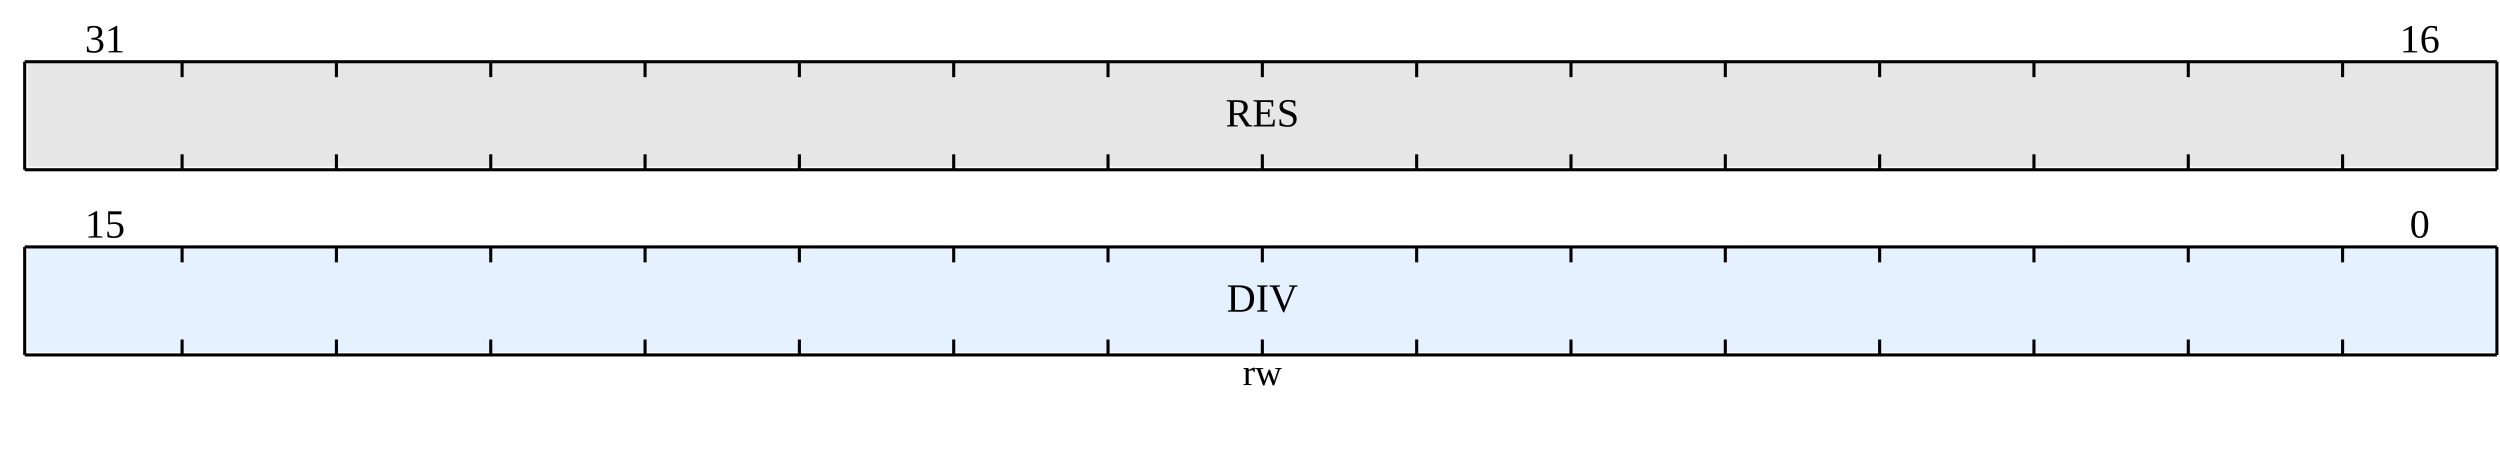
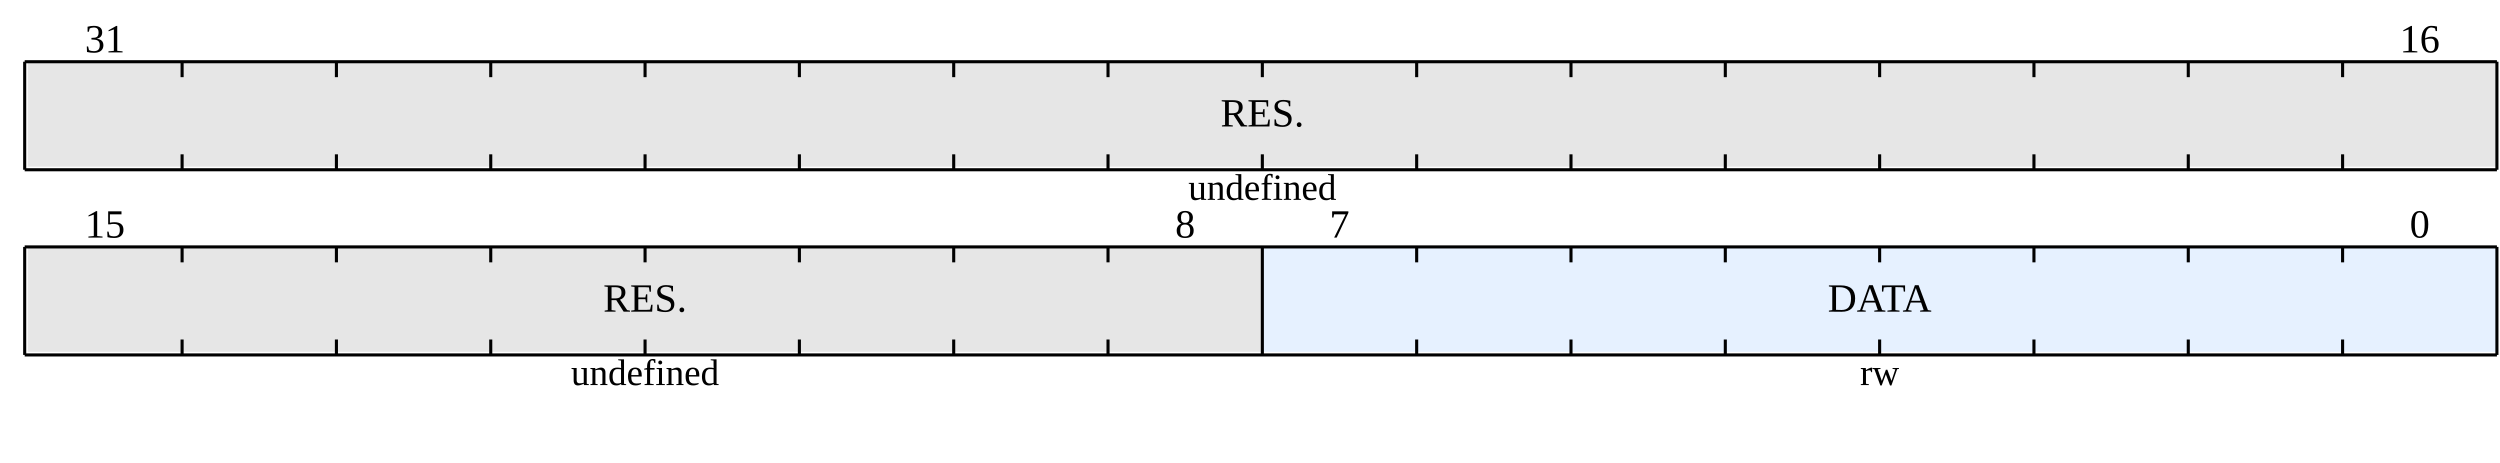
<svg xmlns="http://www.w3.org/2000/svg" width="810" height="150" viewBox="-8 0 810 150">
-   <rect x="1" y="80" width="800" height="34" style="fill:#E6F1FF;" />
+   <rect x="401" y="80" width="400" height="34" style="fill:#E6F1FF;" />
+   <rect x="1" y="80" width="400" height="34" style="fill:#E6E6E6;" />
  <rect x="1" y="20" width="800" height="34" style="fill:#E6E6E6;" />
-   <g transform="translate(401,92)">
-     <text y="6" font-size="13" style="dominant-baseline:middle;text-anchor:middle;">DIV </text>
+   <g transform="translate(601,92)">
+     <text y="6" font-size="13" style="dominant-baseline:middle;text-anchor:middle;">DATA </text>
  </g>
-   <g transform="translate(401,116)">
+   <g transform="translate(601,116)">
    <text y="6" font-size="12" style="dominant-baseline:middle;text-anchor:middle;">rw </text>
  </g>
+   <g transform="translate(201,92)">
+     <text y="6" font-size="13" style="dominant-baseline:middle;text-anchor:middle;">RES. </text>
+   </g>
+   <g transform="translate(201,116)">
+     <text y="6" font-size="12" style="dominant-baseline:middle;text-anchor:middle;">undefined </text>
+   </g>
  <g transform="translate(401,32)">
-     <text y="6" font-size="13" style="dominant-baseline:middle;text-anchor:middle;">RES </text>
+     <text y="6" font-size="13" style="dominant-baseline:middle;text-anchor:middle;">RES. </text>
  </g>
  <g transform="translate(401,56)">
-     <text y="6" font-size="12" style="dominant-baseline:middle;text-anchor:middle;"> </text>
+     <text y="6" font-size="12" style="dominant-baseline:middle;text-anchor:middle;">undefined </text>
+   </g>
+   <g transform="translate(376,68)">
+     <text y="6" font-size="13" style="dominant-baseline:middle;text-anchor:middle;">8 </text>
+   </g>
+   <g transform="translate(426,68)">
+     <text y="6" font-size="13" style="dominant-baseline:middle;text-anchor:middle;">7 </text>
  </g>
  <g transform="translate(-24,68)">
    <text y="6" font-size="13" style="dominant-baseline:middle;text-anchor:middle;">16 </text>
  </g>
  <g transform="translate(26,68)">
    <text y="6" font-size="13" style="dominant-baseline:middle;text-anchor:middle;">15 </text>
  </g>
  <g transform="translate(-24,8)">
    <text y="6" font-size="13" style="dominant-baseline:middle;text-anchor:middle;">32 </text>
  </g>
  <g transform="translate(26,8)">
    <text y="6" font-size="13" style="dominant-baseline:middle;text-anchor:middle;">31 </text>
  </g>
  <line x1="751" y1="80" x2="751" y2="85" stroke="black" stroke-width="1" />
  <line x1="751" y1="115" x2="751" y2="110" stroke="black" stroke-width="1" />
  <line x1="701" y1="80" x2="701" y2="85" stroke="black" stroke-width="1" />
  <line x1="701" y1="115" x2="701" y2="110" stroke="black" stroke-width="1" />
  <line x1="651" y1="80" x2="651" y2="85" stroke="black" stroke-width="1" />
  <line x1="651" y1="115" x2="651" y2="110" stroke="black" stroke-width="1" />
  <line x1="601" y1="80" x2="601" y2="85" stroke="black" stroke-width="1" />
  <line x1="601" y1="115" x2="601" y2="110" stroke="black" stroke-width="1" />
  <line x1="551" y1="80" x2="551" y2="85" stroke="black" stroke-width="1" />
  <line x1="551" y1="115" x2="551" y2="110" stroke="black" stroke-width="1" />
  <line x1="501" y1="80" x2="501" y2="85" stroke="black" stroke-width="1" />
  <line x1="501" y1="115" x2="501" y2="110" stroke="black" stroke-width="1" />
  <line x1="451" y1="80" x2="451" y2="85" stroke="black" stroke-width="1" />
  <line x1="451" y1="115" x2="451" y2="110" stroke="black" stroke-width="1" />
-   <line x1="401" y1="80" x2="401" y2="85" stroke="black" stroke-width="1" />
-   <line x1="401" y1="115" x2="401" y2="110" stroke="black" stroke-width="1" />
+   <line x1="401" y1="80" x2="401" y2="115" stroke="black" stroke-width="1" />
  <line x1="351" y1="80" x2="351" y2="85" stroke="black" stroke-width="1" />
  <line x1="351" y1="115" x2="351" y2="110" stroke="black" stroke-width="1" />
  <line x1="301" y1="80" x2="301" y2="85" stroke="black" stroke-width="1" />
  <line x1="301" y1="115" x2="301" y2="110" stroke="black" stroke-width="1" />
  <line x1="251" y1="80" x2="251" y2="85" stroke="black" stroke-width="1" />
  <line x1="251" y1="115" x2="251" y2="110" stroke="black" stroke-width="1" />
  <line x1="201" y1="80" x2="201" y2="85" stroke="black" stroke-width="1" />
  <line x1="201" y1="115" x2="201" y2="110" stroke="black" stroke-width="1" />
  <line x1="151" y1="80" x2="151" y2="85" stroke="black" stroke-width="1" />
  <line x1="151" y1="115" x2="151" y2="110" stroke="black" stroke-width="1" />
  <line x1="101" y1="80" x2="101" y2="85" stroke="black" stroke-width="1" />
  <line x1="101" y1="115" x2="101" y2="110" stroke="black" stroke-width="1" />
  <line x1="51" y1="80" x2="51" y2="85" stroke="black" stroke-width="1" />
  <line x1="51" y1="115" x2="51" y2="110" stroke="black" stroke-width="1" />
  <line x1="751" y1="20" x2="751" y2="25" stroke="black" stroke-width="1" />
  <line x1="751" y1="55" x2="751" y2="50" stroke="black" stroke-width="1" />
  <line x1="701" y1="20" x2="701" y2="25" stroke="black" stroke-width="1" />
  <line x1="701" y1="55" x2="701" y2="50" stroke="black" stroke-width="1" />
  <line x1="651" y1="20" x2="651" y2="25" stroke="black" stroke-width="1" />
  <line x1="651" y1="55" x2="651" y2="50" stroke="black" stroke-width="1" />
  <line x1="601" y1="20" x2="601" y2="25" stroke="black" stroke-width="1" />
  <line x1="601" y1="55" x2="601" y2="50" stroke="black" stroke-width="1" />
  <line x1="551" y1="20" x2="551" y2="25" stroke="black" stroke-width="1" />
  <line x1="551" y1="55" x2="551" y2="50" stroke="black" stroke-width="1" />
  <line x1="501" y1="20" x2="501" y2="25" stroke="black" stroke-width="1" />
  <line x1="501" y1="55" x2="501" y2="50" stroke="black" stroke-width="1" />
  <line x1="451" y1="20" x2="451" y2="25" stroke="black" stroke-width="1" />
  <line x1="451" y1="55" x2="451" y2="50" stroke="black" stroke-width="1" />
  <line x1="401" y1="20" x2="401" y2="25" stroke="black" stroke-width="1" />
  <line x1="401" y1="55" x2="401" y2="50" stroke="black" stroke-width="1" />
  <line x1="351" y1="20" x2="351" y2="25" stroke="black" stroke-width="1" />
  <line x1="351" y1="55" x2="351" y2="50" stroke="black" stroke-width="1" />
  <line x1="301" y1="20" x2="301" y2="25" stroke="black" stroke-width="1" />
  <line x1="301" y1="55" x2="301" y2="50" stroke="black" stroke-width="1" />
  <line x1="251" y1="20" x2="251" y2="25" stroke="black" stroke-width="1" />
  <line x1="251" y1="55" x2="251" y2="50" stroke="black" stroke-width="1" />
  <line x1="201" y1="20" x2="201" y2="25" stroke="black" stroke-width="1" />
  <line x1="201" y1="55" x2="201" y2="50" stroke="black" stroke-width="1" />
  <line x1="151" y1="20" x2="151" y2="25" stroke="black" stroke-width="1" />
  <line x1="151" y1="55" x2="151" y2="50" stroke="black" stroke-width="1" />
  <line x1="101" y1="20" x2="101" y2="25" stroke="black" stroke-width="1" />
  <line x1="101" y1="55" x2="101" y2="50" stroke="black" stroke-width="1" />
  <line x1="51" y1="20" x2="51" y2="25" stroke="black" stroke-width="1" />
  <line x1="51" y1="55" x2="51" y2="50" stroke="black" stroke-width="1" />
  <line x1="0" y1="20" x2="801" y2="20" stroke="black" stroke-width="1" />
  <line x1="0" y1="20" x2="0" y2="55" stroke="black" stroke-width="1" />
  <line x1="0" y1="55" x2="801" y2="55" stroke="black" stroke-width="1" />
  <line x1="801" y1="20" x2="801" y2="55" stroke="black" stroke-width="1" />
  <line x1="0" y1="80" x2="801" y2="80" stroke="black" stroke-width="1" />
  <line x1="0" y1="80" x2="0" y2="115" stroke="black" stroke-width="1" />
  <line x1="0" y1="115" x2="801" y2="115" stroke="black" stroke-width="1" />
  <line x1="801" y1="80" x2="801" y2="115" stroke="black" stroke-width="1" />
  <g transform="translate(776,8)">
    <text y="6" font-size="13" style="dominant-baseline:middle;text-anchor:middle;">16 </text>
  </g>
  <g transform="translate(776,68)">
    <text y="6" font-size="13" style="dominant-baseline:middle;text-anchor:middle;">0 </text>
  </g>
</svg>
